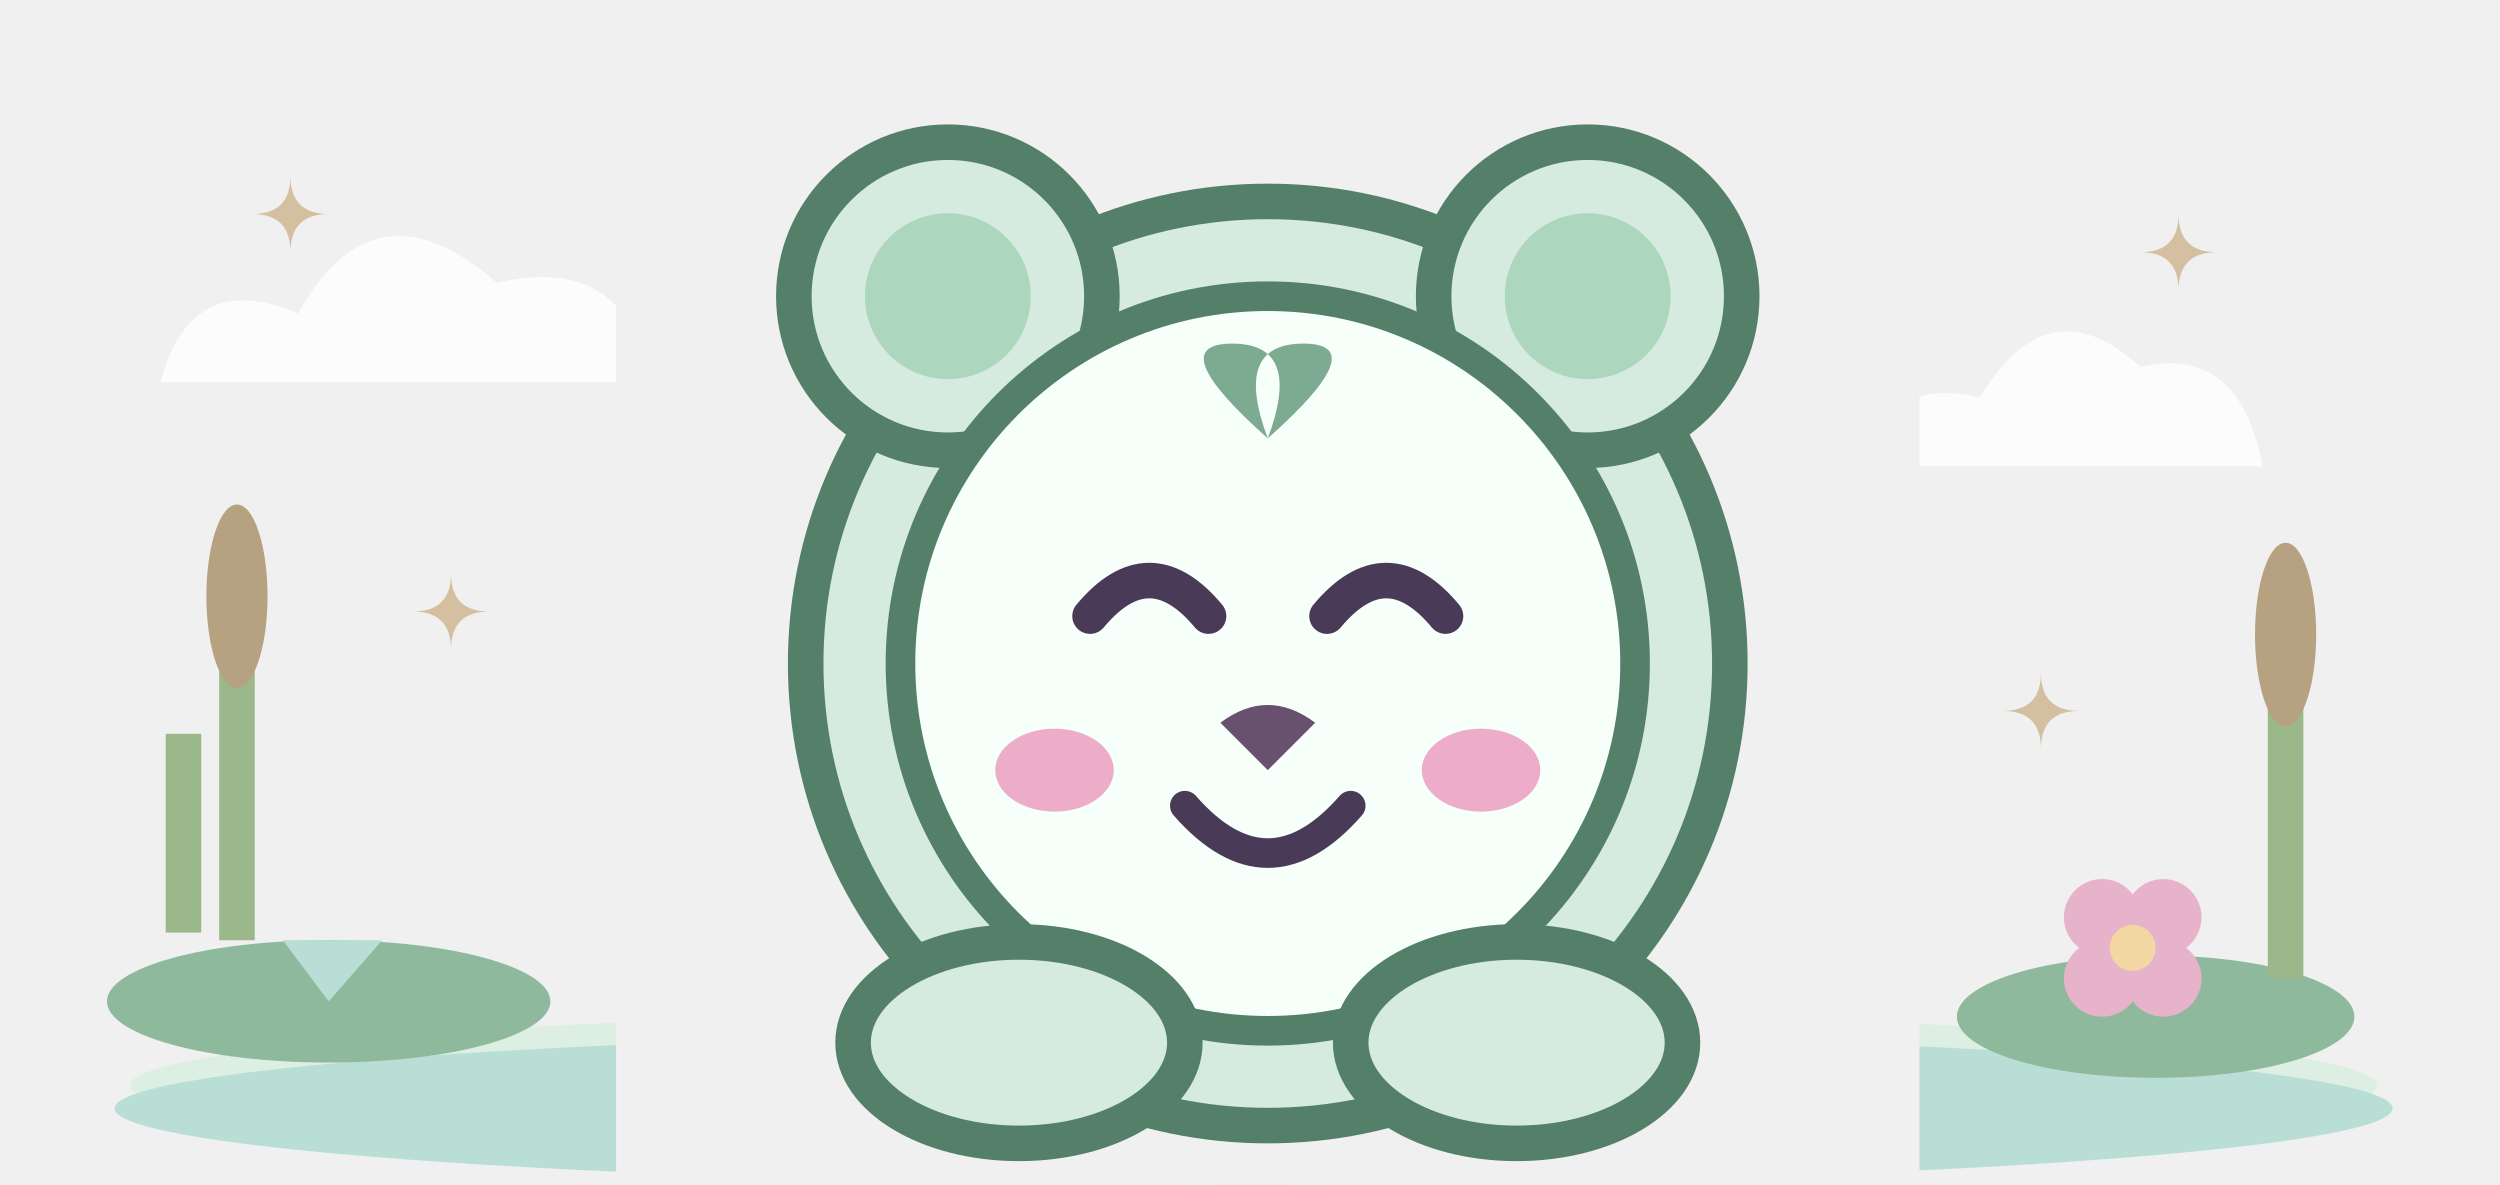
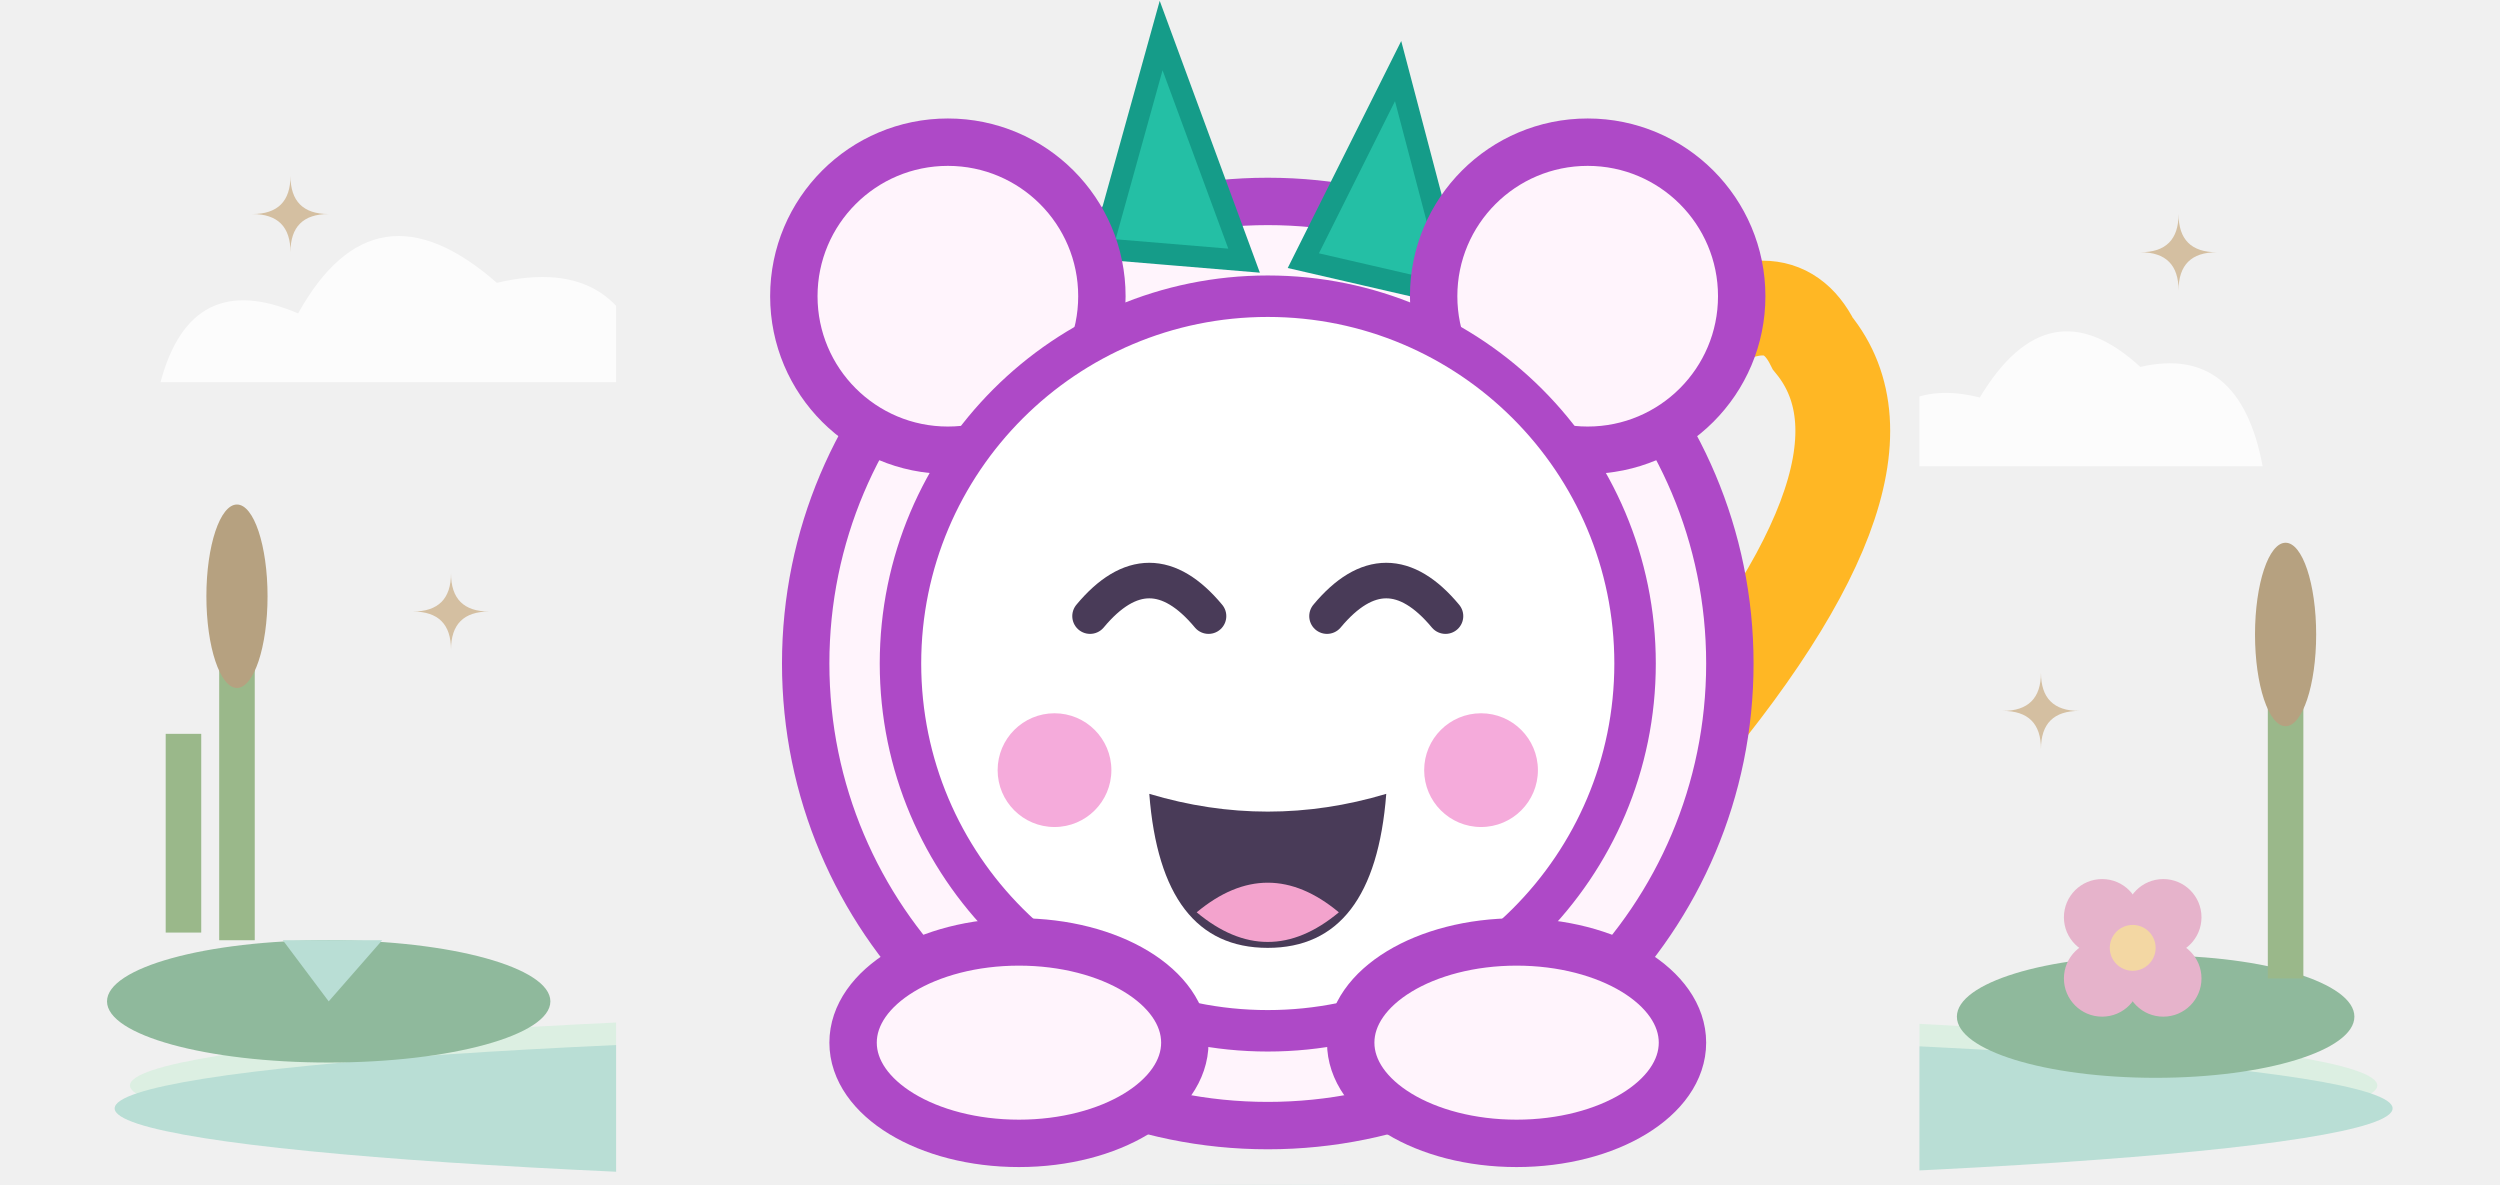
<svg xmlns="http://www.w3.org/2000/svg" width="211" height="100" viewBox="0 0 211 100" fill="none">
  <defs>
    <mask id="pl-cozy-clear">
      <rect width="211" height="100" fill="white" />
      <rect x="52" y="0" width="110" height="100" fill="black" />
    </mask>
  </defs>
  <g mask="url(#pl-cozy-clear)">
    <path d="M105.806 98.064C158.184 98.064 200.645 95.176 200.645 91.613C200.645 88.05 158.184 85.161 105.806 85.161C53.428 85.161 10.968 88.05 10.968 91.613C10.968 95.176 53.428 98.064 105.806 98.064Z" fill="#DCEFE2" />
    <path opacity="0.8" d="M13.548 32.258C15.269 25.806 19.14 23.871 25.161 26.452C29.462 18.71 35.054 17.849 41.935 23.871C49.247 22.151 53.548 24.946 54.839 32.258H13.548ZM156.774 39.355C158.495 34.194 161.935 32.258 167.097 33.548C170.968 27.097 175.484 26.237 180.645 30.968C186.237 29.677 189.677 32.473 190.968 39.355H156.774Z" fill="white" />
    <path d="M24.516 14.839C24.516 16.989 23.441 18.065 21.29 18.065C23.441 18.065 24.516 19.14 24.516 21.291C24.516 19.14 25.591 18.065 27.742 18.065C25.591 18.065 24.516 16.989 24.516 14.839Z" fill="#D4BFA1" />
    <path d="M183.871 18.064C183.871 20.215 182.796 21.29 180.645 21.29C182.796 21.29 183.871 22.366 183.871 24.516C183.871 22.366 184.946 21.29 187.097 21.29C184.946 21.29 183.871 20.215 183.871 18.064Z" fill="#D4BFA1" />
    <path d="M172.258 56.774C172.258 58.925 171.183 60 169.032 60C171.183 60 172.258 61.075 172.258 63.226C172.258 61.075 173.333 60 175.484 60C173.333 60 172.258 58.925 172.258 56.774Z" fill="#D4BFA1" />
    <path d="M38.065 48.387C38.065 50.538 36.989 51.613 34.839 51.613C36.989 51.613 38.065 52.688 38.065 54.839C38.065 52.688 39.14 51.613 41.29 51.613C39.14 51.613 38.065 50.538 38.065 48.387Z" fill="#D4BFA1" />
    <path d="M105.806 100C158.897 100 201.935 97.111 201.935 93.548C201.935 89.985 158.897 87.097 105.806 87.097C52.716 87.097 9.677 89.985 9.677 93.548C9.677 97.111 52.716 100 105.806 100Z" fill="#B9DED5" />
    <path d="M27.742 89.678C38.075 89.678 46.452 87.367 46.452 84.516C46.452 81.666 38.075 79.355 27.742 79.355C17.409 79.355 9.032 81.666 9.032 84.516C9.032 87.367 17.409 89.678 27.742 89.678Z" fill="#8FB99C" />
    <path d="M27.742 84.516L23.871 79.355H32.258L27.742 84.516Z" fill="#B9DED5" />
    <path d="M181.935 90.968C191.2 90.968 198.71 88.657 198.71 85.806C198.71 82.956 191.2 80.645 181.935 80.645C172.671 80.645 165.161 82.956 165.161 85.806C165.161 88.657 172.671 90.968 181.935 90.968Z" fill="#8FB99C" />
    <path d="M177.419 80.645C179.201 80.645 180.645 79.201 180.645 77.419C180.645 75.638 179.201 74.193 177.419 74.193C175.638 74.193 174.194 75.638 174.194 77.419C174.194 79.201 175.638 80.645 177.419 80.645Z" fill="#E6B3CB" />
    <path d="M182.581 80.645C184.362 80.645 185.806 79.201 185.806 77.419C185.806 75.638 184.362 74.193 182.581 74.193C180.799 74.193 179.355 75.638 179.355 77.419C179.355 79.201 180.799 80.645 182.581 80.645Z" fill="#E6B3CB" />
    <path d="M177.419 85.806C179.201 85.806 180.645 84.362 180.645 82.58C180.645 80.799 179.201 79.355 177.419 79.355C175.638 79.355 174.194 80.799 174.194 82.58C174.194 84.362 175.638 85.806 177.419 85.806Z" fill="#E6B3CB" />
    <path d="M182.581 85.806C184.362 85.806 185.806 84.362 185.806 82.58C185.806 80.799 184.362 79.355 182.581 79.355C180.799 79.355 179.355 80.799 179.355 82.58C179.355 84.362 180.799 85.806 182.581 85.806Z" fill="#E6B3CB" />
    <path d="M180 81.935C181.069 81.935 181.936 81.069 181.936 80C181.936 78.931 181.069 78.064 180 78.064C178.931 78.064 178.065 78.931 178.065 80C178.065 81.069 178.931 81.935 180 81.935Z" fill="#F3D7A3" />
    <path d="M20 79.355V49.677V79.355ZM15.484 78.71V61.935V78.71ZM192.903 82.581V52.903V82.581Z" fill="black" />
    <path d="M20 79.355V49.677M15.484 78.71V61.935M192.903 82.581V52.903" stroke="#9AB88A" stroke-width="3" />
    <path d="M20 58.064C21.425 58.064 22.581 54.598 22.581 50.322C22.581 46.047 21.425 42.581 20 42.581C18.575 42.581 17.419 46.047 17.419 50.322C17.419 54.598 18.575 58.064 20 58.064Z" fill="#B6A180" />
    <path d="M192.903 61.291C194.328 61.291 195.484 57.824 195.484 53.549C195.484 49.273 194.328 45.807 192.903 45.807C191.478 45.807 190.323 49.273 190.323 53.549C190.323 57.824 191.478 61.291 192.903 61.291Z" fill="#B6A180" />
    <path d="M89.677 43.871C96.804 43.871 102.581 38.094 102.581 30.968C102.581 23.841 96.804 18.064 89.677 18.064C82.551 18.064 76.774 23.841 76.774 30.968C76.774 38.094 82.551 43.871 89.677 43.871Z" fill="#ACD8BB" />
    <path d="M123.226 43.871C130.352 43.871 136.129 38.094 136.129 30.968C136.129 23.841 130.352 18.064 123.226 18.064C116.1 18.064 110.323 23.841 110.323 30.968C110.323 38.094 116.1 43.871 123.226 43.871Z" fill="#ACD8BB" />
    <path d="M76.774 41.29C79.785 28.817 89.892 22.581 107.097 22.581C124.301 22.581 134.409 28.817 137.419 41.29C143.441 49.892 145.806 60.43 144.516 72.903C143.656 88.387 131.183 96.129 107.097 96.129C81.29 96.129 68.172 88.387 67.742 72.903C66.452 60.43 69.462 49.892 76.774 41.29Z" fill="#ACD8BB" stroke="#9B829A" stroke-width="1.5" />
    <path d="M88.387 96.774C96.226 96.774 102.581 93.308 102.581 89.032C102.581 84.757 96.226 81.29 88.387 81.29C80.548 81.29 74.194 84.757 74.194 89.032C74.194 93.308 80.548 96.774 88.387 96.774Z" fill="#ACD8BB" stroke="#9B829A" stroke-width="1.2" />
    <path d="M127.097 96.774C134.936 96.774 141.29 93.308 141.29 89.032C141.29 84.757 134.936 81.29 127.097 81.29C119.258 81.29 112.903 84.757 112.903 89.032C112.903 93.308 119.258 96.774 127.097 96.774Z" fill="#ACD8BB" stroke="#9B829A" stroke-width="1.2" />
    <path d="M107.097 70.323C115.648 70.323 122.581 65.123 122.581 58.71C122.581 52.296 115.648 47.097 107.097 47.097C98.545 47.097 91.613 52.296 91.613 58.71C91.613 65.123 98.545 70.323 107.097 70.323Z" fill="#E7F7E8" />
    <path d="M104.516 55.484C106.237 53.763 107.957 53.763 109.677 55.484L107.097 58.709L104.516 55.484Z" fill="#9B829A" />
    <path d="M89.677 38.065C93.24 38.065 96.129 34.887 96.129 30.968C96.129 27.048 93.24 23.871 89.677 23.871C86.114 23.871 83.226 27.048 83.226 30.968C83.226 34.887 86.114 38.065 89.677 38.065Z" fill="#E7F7E8" />
    <path d="M123.226 38.065C126.789 38.065 129.677 34.887 129.677 30.968C129.677 27.048 126.789 23.871 123.226 23.871C119.663 23.871 116.774 27.048 116.774 30.968C116.774 34.887 119.663 38.065 123.226 38.065Z" fill="#E7F7E8" />
    <path d="M90.323 34.516C91.57 34.516 92.581 33.505 92.581 32.258C92.581 31.011 91.57 30 90.323 30C89.076 30 88.064 31.011 88.064 32.258C88.064 33.505 89.076 34.516 90.323 34.516Z" fill="#506952" />
    <path d="M122.581 34.516C123.828 34.516 124.839 33.505 124.839 32.258C124.839 31.011 123.828 30 122.581 30C121.334 30 120.323 31.011 120.323 32.258C120.323 33.505 121.334 34.516 122.581 34.516Z" fill="#506952" />
    <path d="M90.323 49.677C92.473 47.096 94.624 47.096 96.774 49.677M117.419 49.677C119.57 47.096 121.72 47.096 123.871 49.677" stroke="#69536D" stroke-width="2.5" stroke-linecap="round" />
    <path opacity="0.6" d="M88.387 61.29C91.238 61.29 93.548 60.135 93.548 58.71C93.548 57.284 91.238 56.129 88.387 56.129C85.537 56.129 83.226 57.284 83.226 58.71C83.226 60.135 85.537 61.29 88.387 61.29Z" fill="#E2A4B7" />
    <path opacity="0.6" d="M126.452 61.29C129.302 61.29 131.613 60.135 131.613 58.71C131.613 57.284 129.302 56.129 126.452 56.129C123.601 56.129 121.29 57.284 121.29 58.71C121.29 60.135 123.601 61.29 126.452 61.29Z" fill="#E2A4B7" />
    <path d="M101.935 61.935C105.376 64.946 108.817 64.946 112.258 61.935" stroke="#9B829A" stroke-width="1.6" stroke-linecap="round" />
    <path d="M105.806 76.774C105.806 76.774 92.258 69.032 94.839 62.581C96.989 59.57 100.645 59.785 105.806 63.226C110.968 59.785 114.624 59.57 116.774 62.581C118.495 66.882 114.839 71.613 105.806 76.774Z" fill="#DC9EB7" stroke="#9B829A" stroke-width="1.2" />
    <path d="M80.772 75.585C85.616 77.844 90.641 77.319 91.996 74.412C93.352 71.506 90.524 67.319 85.68 65.06C80.836 62.801 75.81 63.326 74.455 66.233C73.1 69.139 75.928 73.326 80.772 75.585Z" fill="#ACD8BB" />
    <path d="M132.777 75.585C137.62 73.326 140.449 69.139 139.093 66.233C137.738 63.326 132.713 62.801 127.869 65.06C123.025 67.319 120.197 71.506 121.552 74.412C122.907 77.319 127.933 77.844 132.777 75.585Z" fill="#ACD8BB" />
    <g opacity="0.5">
      <path d="M103.871 82.581V89.677V82.581ZM101.935 84.516H105.806H101.935ZM101.935 87.742H105.806H101.935Z" fill="black" />
      <path d="M103.871 82.581V89.677M101.935 84.516H105.806M101.935 87.742H105.806" stroke="#9B829A" stroke-width="0.8" />
    </g>
  </g>
  <g transform="translate(57 0) scale(1)">
-     <g data-cozy-mascot="true" data-companion-world="meadow">
-       <circle cx="50" cy="56" r="39" fill="#D5EBDF" stroke="#547F68" stroke-width="3" />
-       <circle cx="23" cy="25" r="13" fill="#D5EBDF" stroke="#547F68" stroke-width="3" />
-       <circle cx="23" cy="25" r="7" fill="#ADD6BE" />
-       <circle cx="77" cy="25" r="13" fill="#D5EBDF" stroke="#547F68" stroke-width="3" />
-       <circle cx="77" cy="25" r="7" fill="#ADD6BE" />
-       <circle cx="50" cy="56" r="31" fill="#F6FFF9" stroke="#547F68" stroke-width="2.5" />
-       <path d="M35 52Q40 46 45 52M55 52Q60 46 65 52" stroke="#493B58" stroke-width="3" stroke-linecap="round" fill="none" />
-       <ellipse cx="32" cy="65" rx="5" ry="3.5" fill="#EDADC9" />
-       <ellipse cx="68" cy="65" rx="5" ry="3.5" fill="#EDADC9" />
-       <path d="M46 61Q50 58 54 61L50 65Z" fill="#67516F" />
-       <path d="M43 68Q50 76 57 68" stroke="#493B58" stroke-width="2.5" fill="none" stroke-linecap="round" />
-       <ellipse cx="29" cy="88" rx="14" ry="8.5" fill="#D5EBDF" stroke="#547F68" stroke-width="3" />
-       <ellipse cx="71" cy="88" rx="14" ry="8.5" fill="#D5EBDF" stroke="#547F68" stroke-width="3" />
-       <path d="M50 37Q41 29 47 29Q53 29 50 37ZM50 37Q59 29 53 29Q47 29 50 37Z" fill="#7DAB91" />
+     <g data-cozy-mascot="true">
+       <path d="M82 66Q105 40 96 29Q93 23 85 29" fill="none" stroke="#FFB724" stroke-width="8" stroke-linecap="round" />
+       <circle cx="50" cy="56" r="39" fill="#FFF4FC" stroke="#AE49C7" stroke-width="4" />
+       <path d="M36 21L41 3L48 22Z M53 22L61 6L66 25Z" fill="#24BFA5" stroke="#159C89" stroke-width="1.8" />
+       <circle cx="23" cy="25" r="13" fill="#FFF4FC" stroke="#AE49C7" stroke-width="4" />
+       <circle cx="77" cy="25" r="13" fill="#FFF4FC" stroke="#AE49C7" stroke-width="4" />
+       <circle cx="50" cy="56" r="31" fill="#FFFFFF" stroke="#AE49C7" stroke-width="3.5" />
+       <path d="M35 52Q40 46 45 52M55 52Q60 46 65 52" stroke="#493B58" stroke-width="3" fill="none" stroke-linecap="round" />
+       <circle cx="32" cy="65" r="4.8" fill="#F5ABDB" />
+       <circle cx="68" cy="65" r="4.8" fill="#F5ABDB" />
+       <path d="M40 67Q50 70 60 67Q59 80 50 80Q41 80 40 67Z" fill="#493B58" />
+       <path d="M44 77Q50 72 56 77Q50 82 44 77Z" fill="#F3A3CD" />
+       <ellipse cx="29" cy="88" rx="14" ry="8.5" fill="#FFF4FC" stroke="#AE49C7" stroke-width="4" />
+       <ellipse cx="71" cy="88" rx="14" ry="8.5" fill="#FFF4FC" stroke="#AE49C7" stroke-width="4" />
    </g>
  </g>
</svg>
